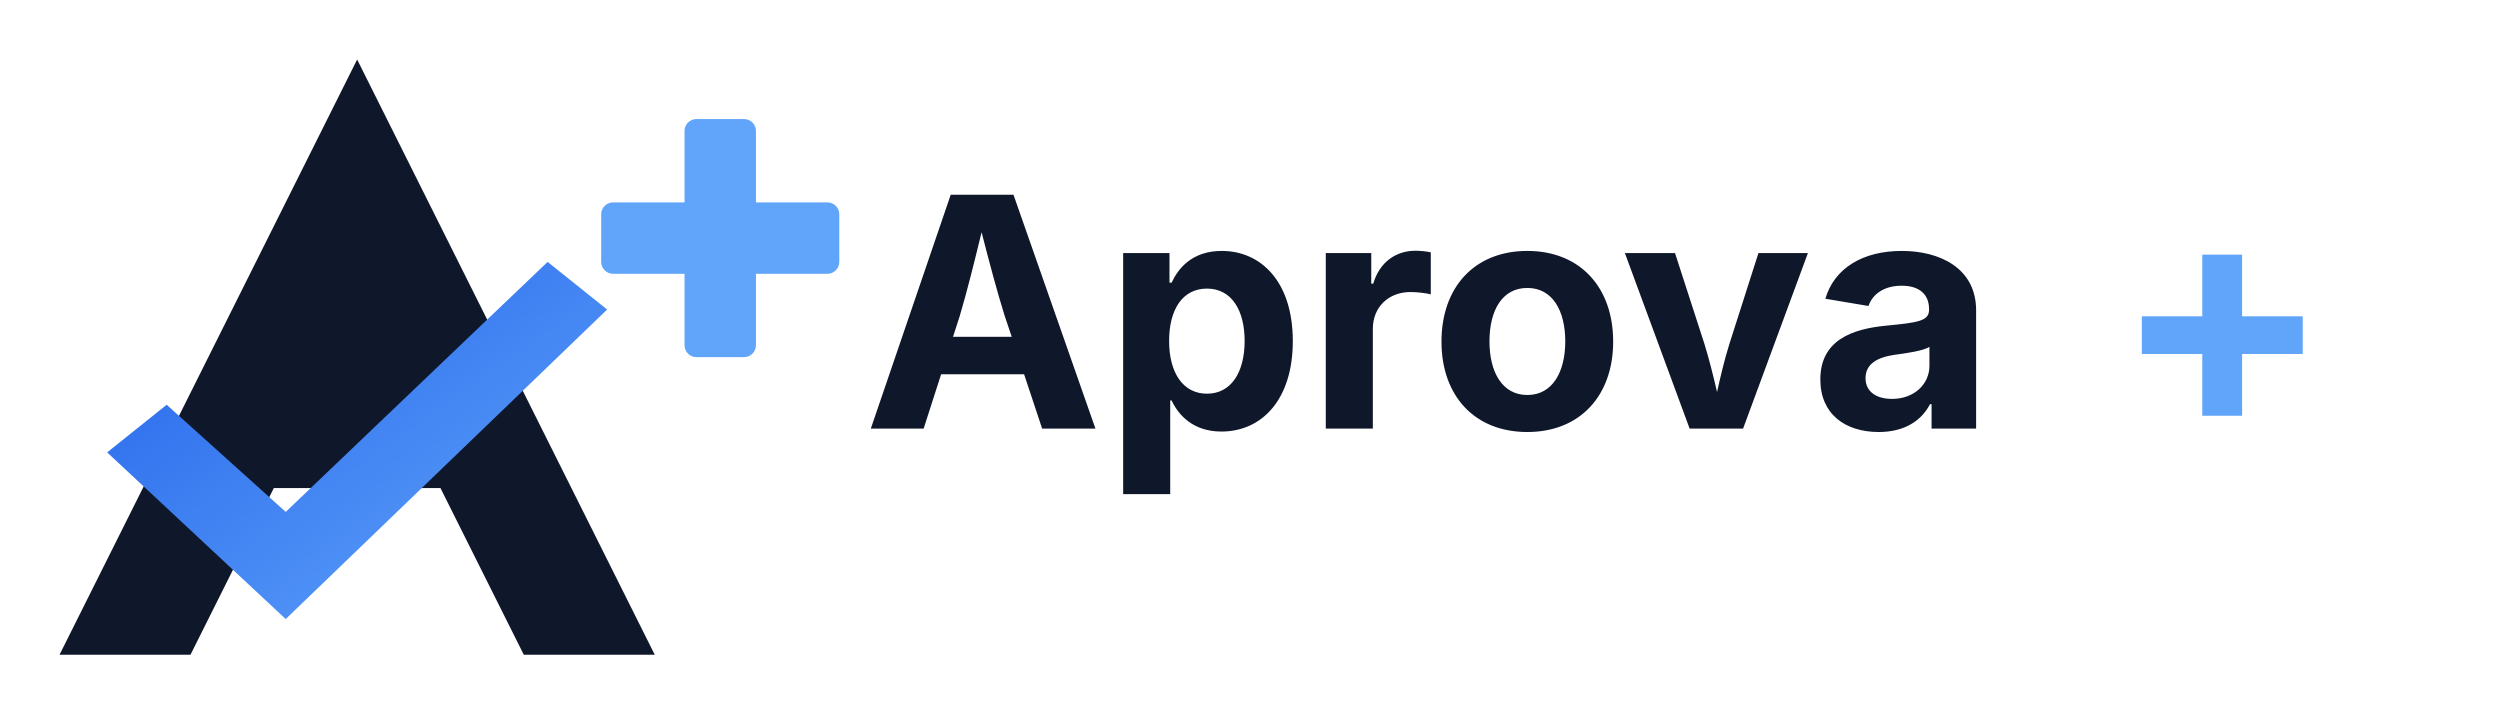
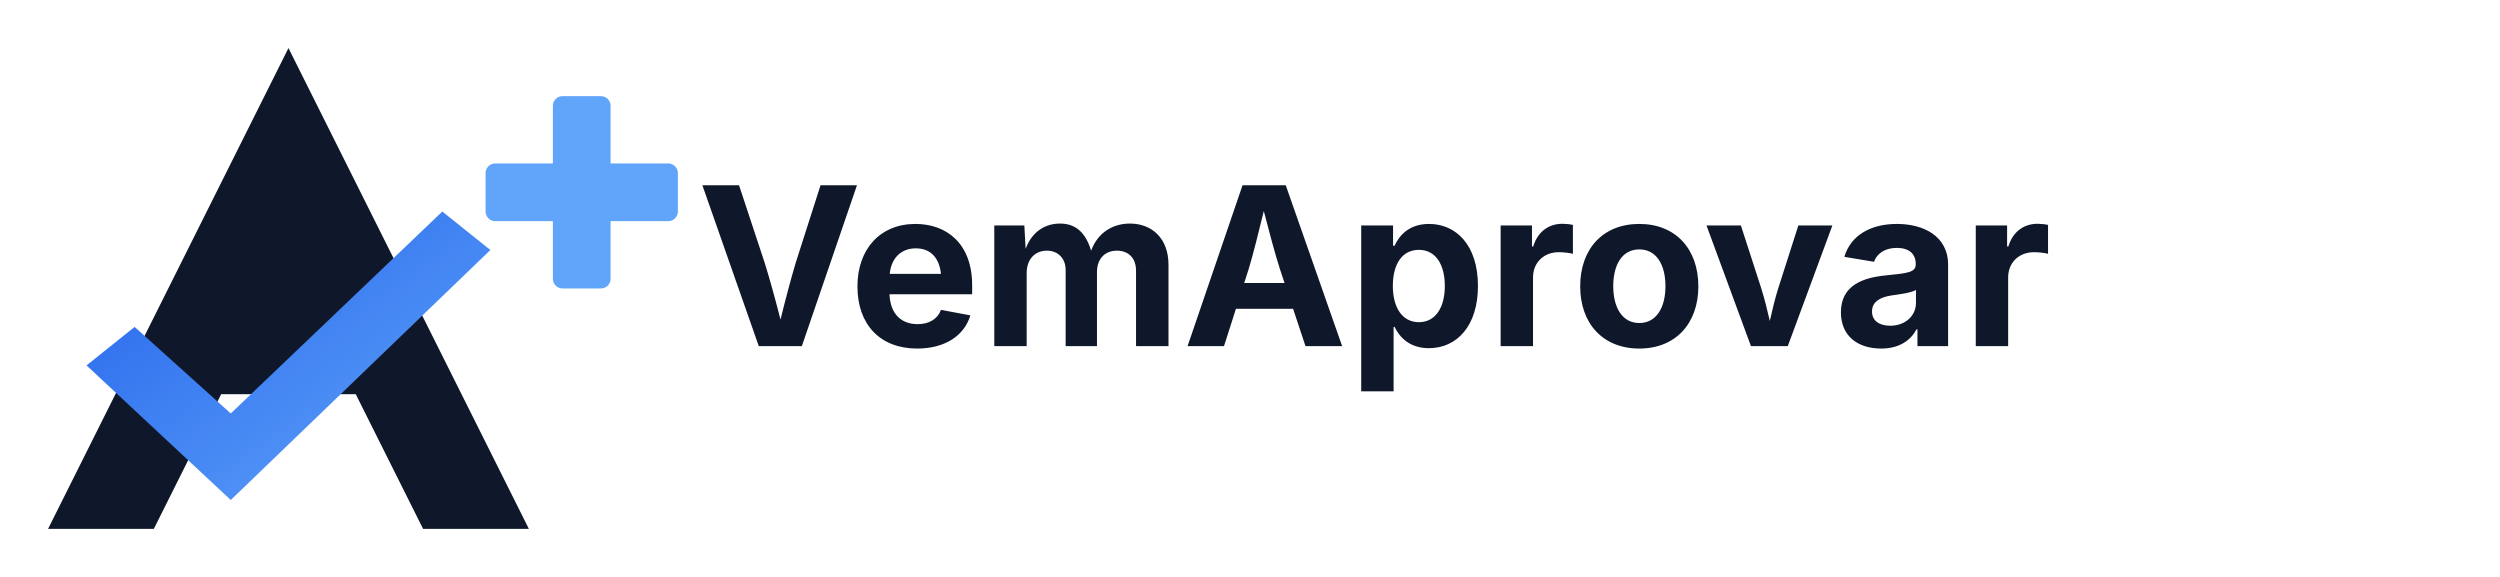
- <svg xmlns="http://www.w3.org/2000/svg" width="420" height="120" viewBox="0 0 420 120" fill="none">
+ <svg xmlns="http://www.w3.org/2000/svg" width="520" height="120" viewBox="0 0 520 120" fill="none">
  <defs>
    <linearGradient id="aprovaGradient" x1="0" y1="0" x2="1" y2="1">
      <stop offset="0%" stop-color="#2563EB" />
      <stop offset="100%" stop-color="#60A5FA" />
    </linearGradient>
  </defs>
  <g transform="translate(10,10)">
    <path d="M50 0 L100 100 H78 L64 72 H36 L22 100 H0 L50 0Z" fill="#0F172A" />
    <path d="M18 58 L38 76 L82 34 L92 42 L38 94 L8 66 Z" fill="url(#aprovaGradient)" />
    <rect x="105" y="10" width="12" height="40" rx="2" fill="#60A5FA" />
    <rect x="91" y="24" width="40" height="12" rx="2" fill="#60A5FA" />
  </g>
-   <text x="145" y="72" font-family="Inter, Arial, sans-serif" font-size="54" font-weight="700" fill="#0F172A">
-     Aprova
-   </text>
-   <text x="355" y="72" font-family="Inter, Arial, sans-serif" font-size="54" font-weight="700" fill="#60A5FA">
-     +
+   <text x="145" y="72" font-family="Inter, Arial, sans-serif" font-size="46" font-weight="700" fill="#0F172A">
+     VemAprovar
  </text>
</svg>
